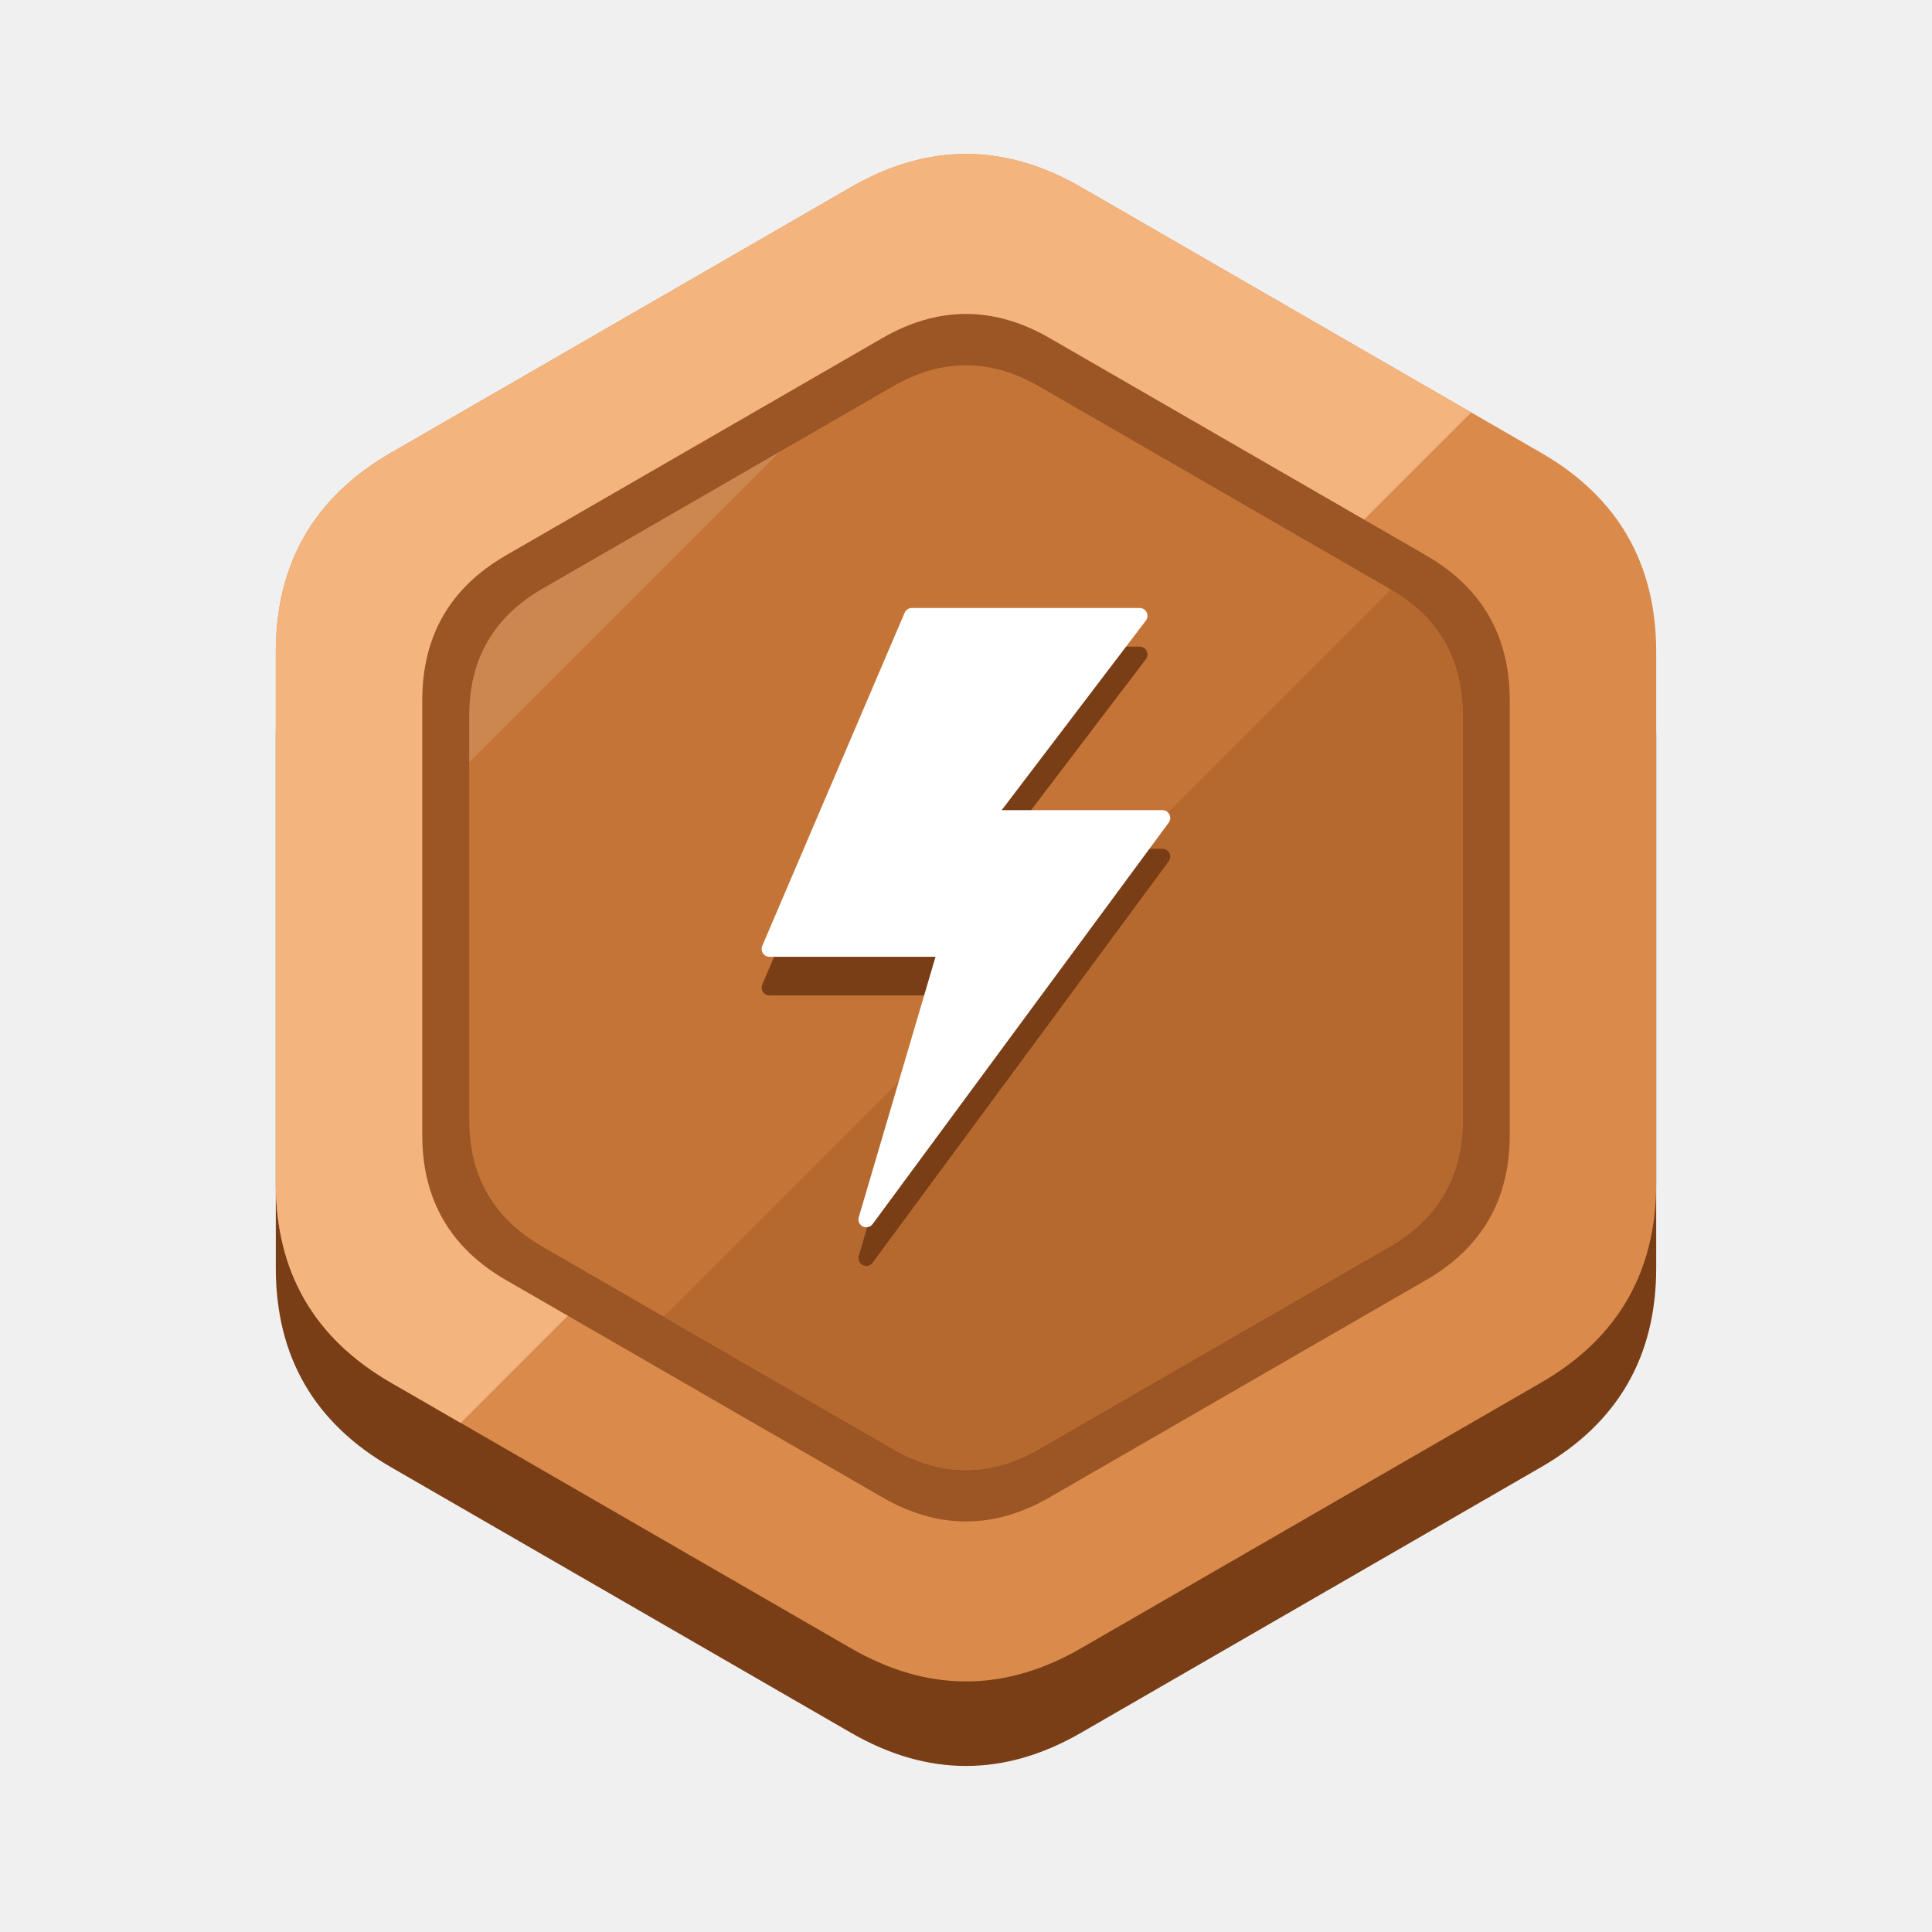
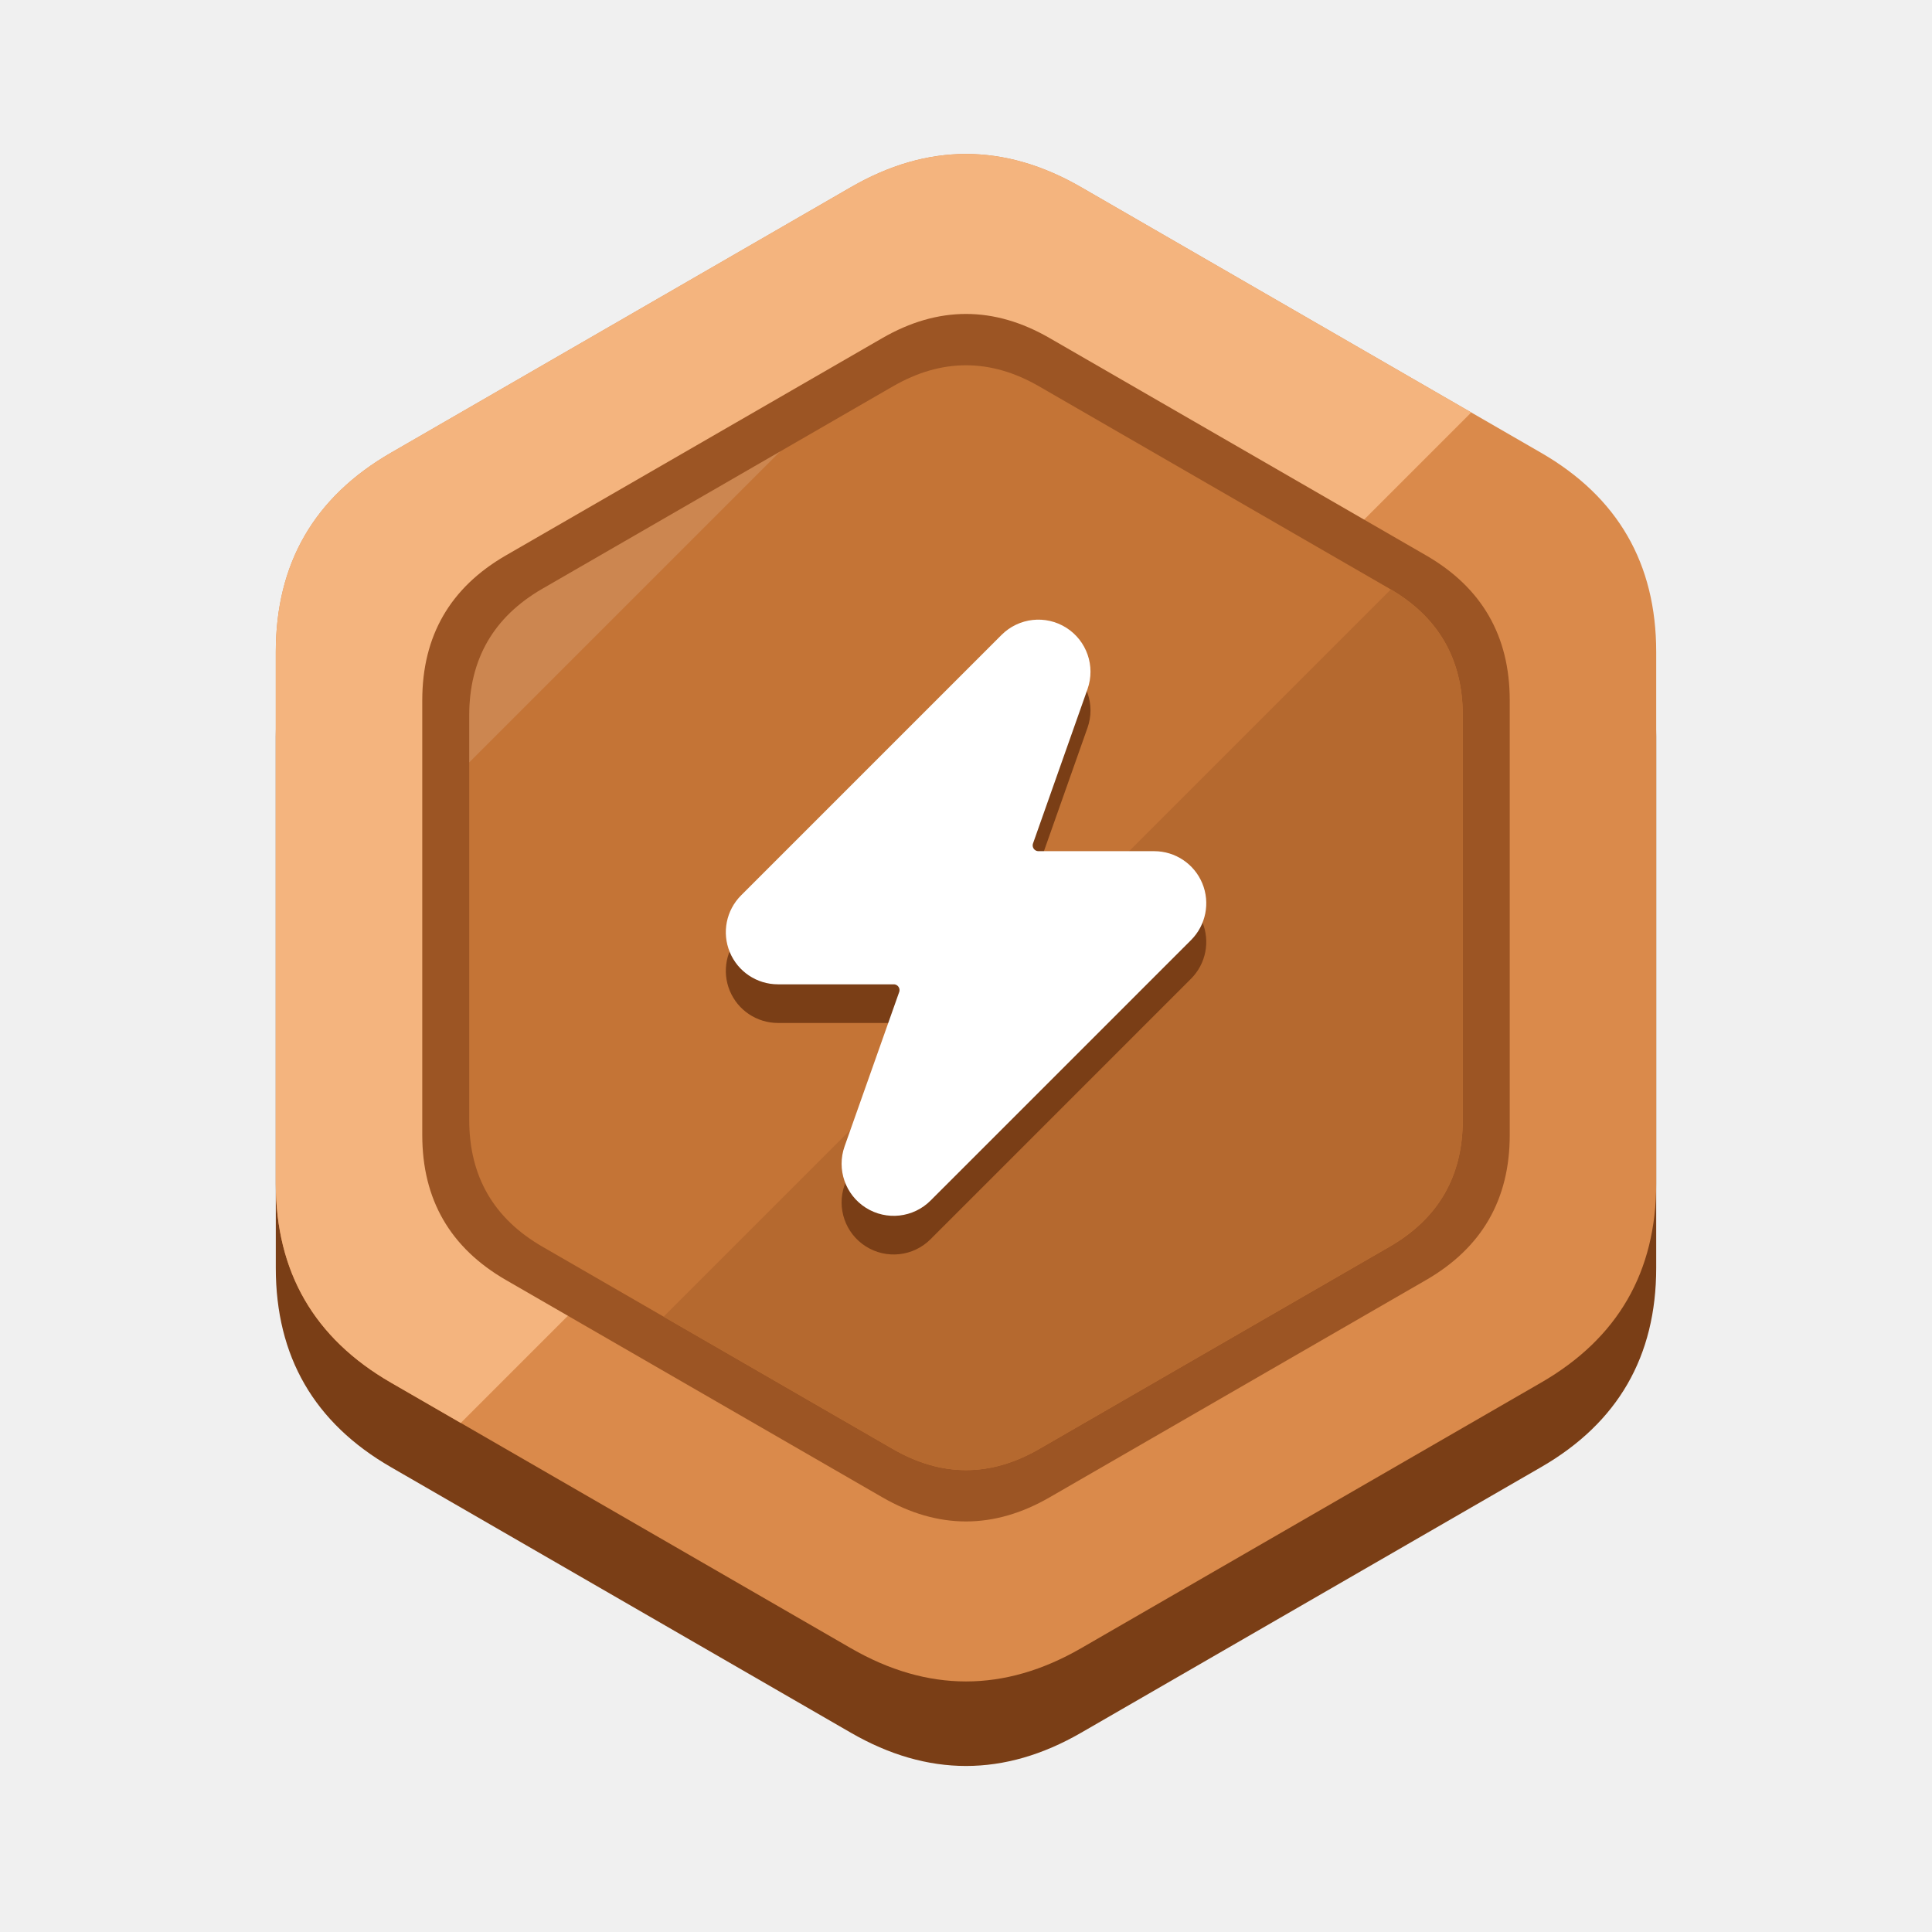
<svg xmlns="http://www.w3.org/2000/svg" viewBox="0 0 160 160" width="160" height="160">
  <defs>
    <clipPath id="A-reactivite-bronze-o">
      <path d="M70.47 15.50Q80.00 10.00 89.53 15.50L127.63 37.50Q137.16 43.00 137.16 54.00L137.16 98.00Q137.16 109.00 127.63 114.50L89.53 136.50Q80.00 142.00 70.47 136.50L32.37 114.50Q22.84 109.00 22.84 98.00L22.84 54.00Q22.84 43.00 32.37 37.50Z" />
    </clipPath>
    <clipPath id="A-reactivite-bronze-f">
      <path d="M73.94 32.00Q80.00 28.50 86.06 32.00L115.07 48.75Q121.14 52.25 121.14 59.25L121.14 92.75Q121.14 99.75 115.07 103.25L86.06 120.00Q80.00 123.50 73.94 120.00L44.93 103.25Q38.86 99.75 38.86 92.75L38.86 59.25Q38.86 52.25 44.93 48.75Z" />
    </clipPath>
  </defs>
  <g fill="#7A3E16" transform="translate(0 7)">
    <path d="M70.47 15.50Q80.00 10.00 89.53 15.50L127.63 37.50Q137.16 43.00 137.16 54.00L137.16 98.00Q137.16 109.00 127.63 114.50L89.53 136.50Q80.00 142.00 70.47 136.50L32.37 114.50Q22.84 109.00 22.84 98.00L22.84 54.00Q22.84 43.00 32.37 37.50Z" />
  </g>
  <g fill="#DA8A4B">
    <path d="M70.47 15.50Q80.00 10.00 89.53 15.50L127.63 37.50Q137.16 43.00 137.16 54.00L137.16 98.00Q137.16 109.00 127.63 114.50L89.53 136.50Q80.00 142.00 70.47 136.50L32.37 114.50Q22.84 109.00 22.84 98.00L22.84 54.00Q22.84 43.00 32.37 37.50Z" />
  </g>
  <g fill="#F4B47E" clip-path="url(#A-reactivite-bronze-o)">
    <polygon points="480,-324 -320,476 -320,-324" />
  </g>
  <g fill="#9C5524">
    <path d="M73.07 28.00Q80.00 24.00 86.93 28.00L118.11 46.00Q125.03 50.00 125.03 58.00L125.03 94.00Q125.03 102.00 118.11 106.00L86.93 124.00Q80.00 128.00 73.07 124.00L41.89 106.00Q34.97 102.00 34.97 94.00L34.97 58.00Q34.97 50.00 41.89 46.00Z" />
  </g>
  <g fill="#C47436">
    <path d="M73.94 32.00Q80.00 28.50 86.06 32.00L115.07 48.75Q121.14 52.25 121.14 59.25L121.14 92.75Q121.14 99.75 115.07 103.25L86.06 120.00Q80.00 123.50 73.94 120.00L44.93 103.25Q38.86 99.75 38.86 92.75L38.86 59.25Q38.86 52.25 44.93 48.75Z" />
  </g>
  <g fill="#B5692F" clip-path="url(#A-reactivite-bronze-f)">
    <polygon points="480,-316 -320,484 480,476" />
  </g>
  <g fill="#FFFFFF" fill-opacity="0.13" clip-path="url(#A-reactivite-bronze-f)">
    <polygon points="20,70 74,16 86,16 20,82" />
  </g>
-   <g fill="#7A3E16" transform="translate(55.708 51.37) scale(2.358)">
-     <path d="M8.4 1.2L16.4 1.2L11 8.3L17.2 8.3L6.8 22.4L9.6 12.9L3.4 12.9Z" stroke="#7A3E16" stroke-width="0.551" stroke-linejoin="round" />
+   <g fill="#7A3E16" stroke="#7A3E16" stroke-width="0" transform="translate(51.24 50.44) scale(2.397)">
+     <path d="M15.914 4a1.5 1.5 0 00-2.474-1.561l-9 9A1.5 1.5 0 005.5 14h4.002a.5.5 0 01.471.666L8.086 20a1.5 1.5 0 002.475 1.56l9-9A1.5 1.5 0 0018.5 10h-3.997a.5.5 0 01-.472-.667z" stroke-width="0.6" stroke-linejoin="round" />
  </g>
-   <g transform="translate(55.708 48.17) scale(2.358)">
-     <g fill="#FFFFFF">
-       <path d="M8.4 1.2L16.4 1.2L11 8.3L17.2 8.3L6.8 22.4L9.6 12.9L3.4 12.9Z" stroke="#FFFFFF" stroke-width="0.551" stroke-linejoin="round" />
+   <g transform="translate(51.24 47.24) scale(2.397)">
+     <g fill="#FFFFFF" stroke="#FFFFFF" stroke-width="0">
+       <path d="M15.914 4a1.5 1.5 0 00-2.474-1.561l-9 9A1.5 1.5 0 005.5 14h4.002a.5.5 0 01.471.666L8.086 20a1.5 1.5 0 002.475 1.56l9-9A1.5 1.5 0 0018.5 10h-3.997a.5.5 0 01-.472-.667z" stroke-width="0.6" stroke-linejoin="round" />
    </g>
  </g>
</svg>
